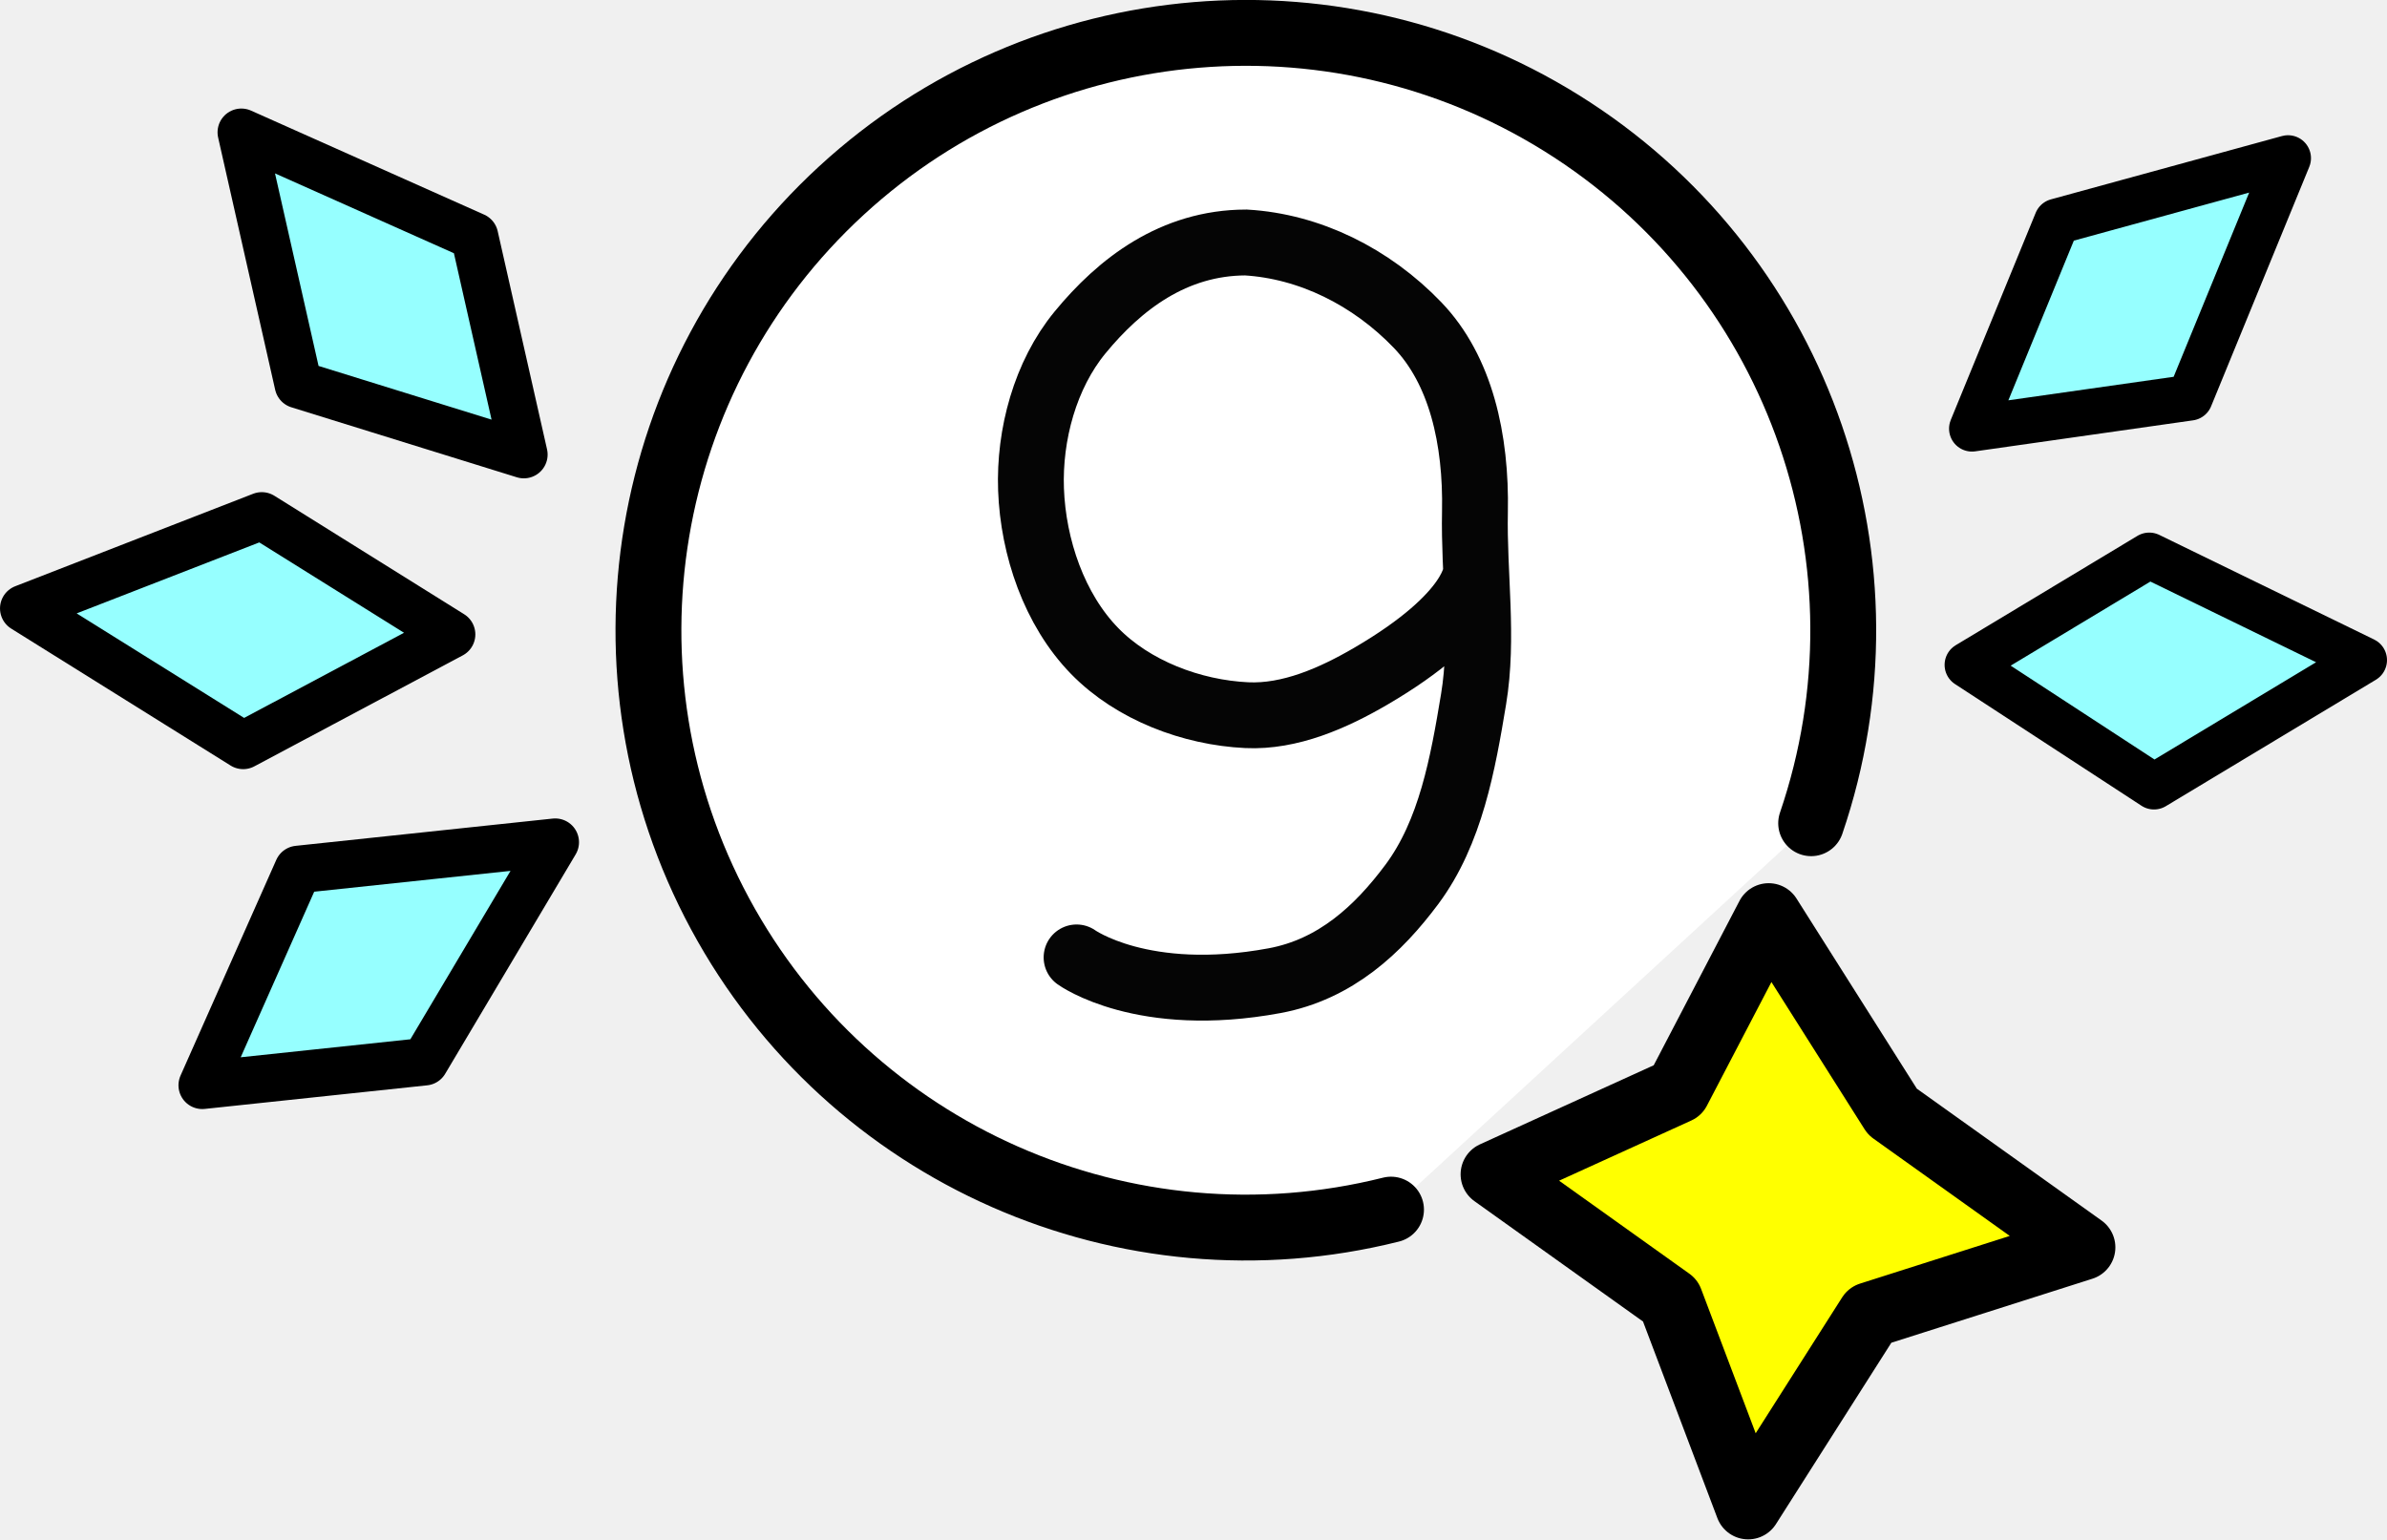
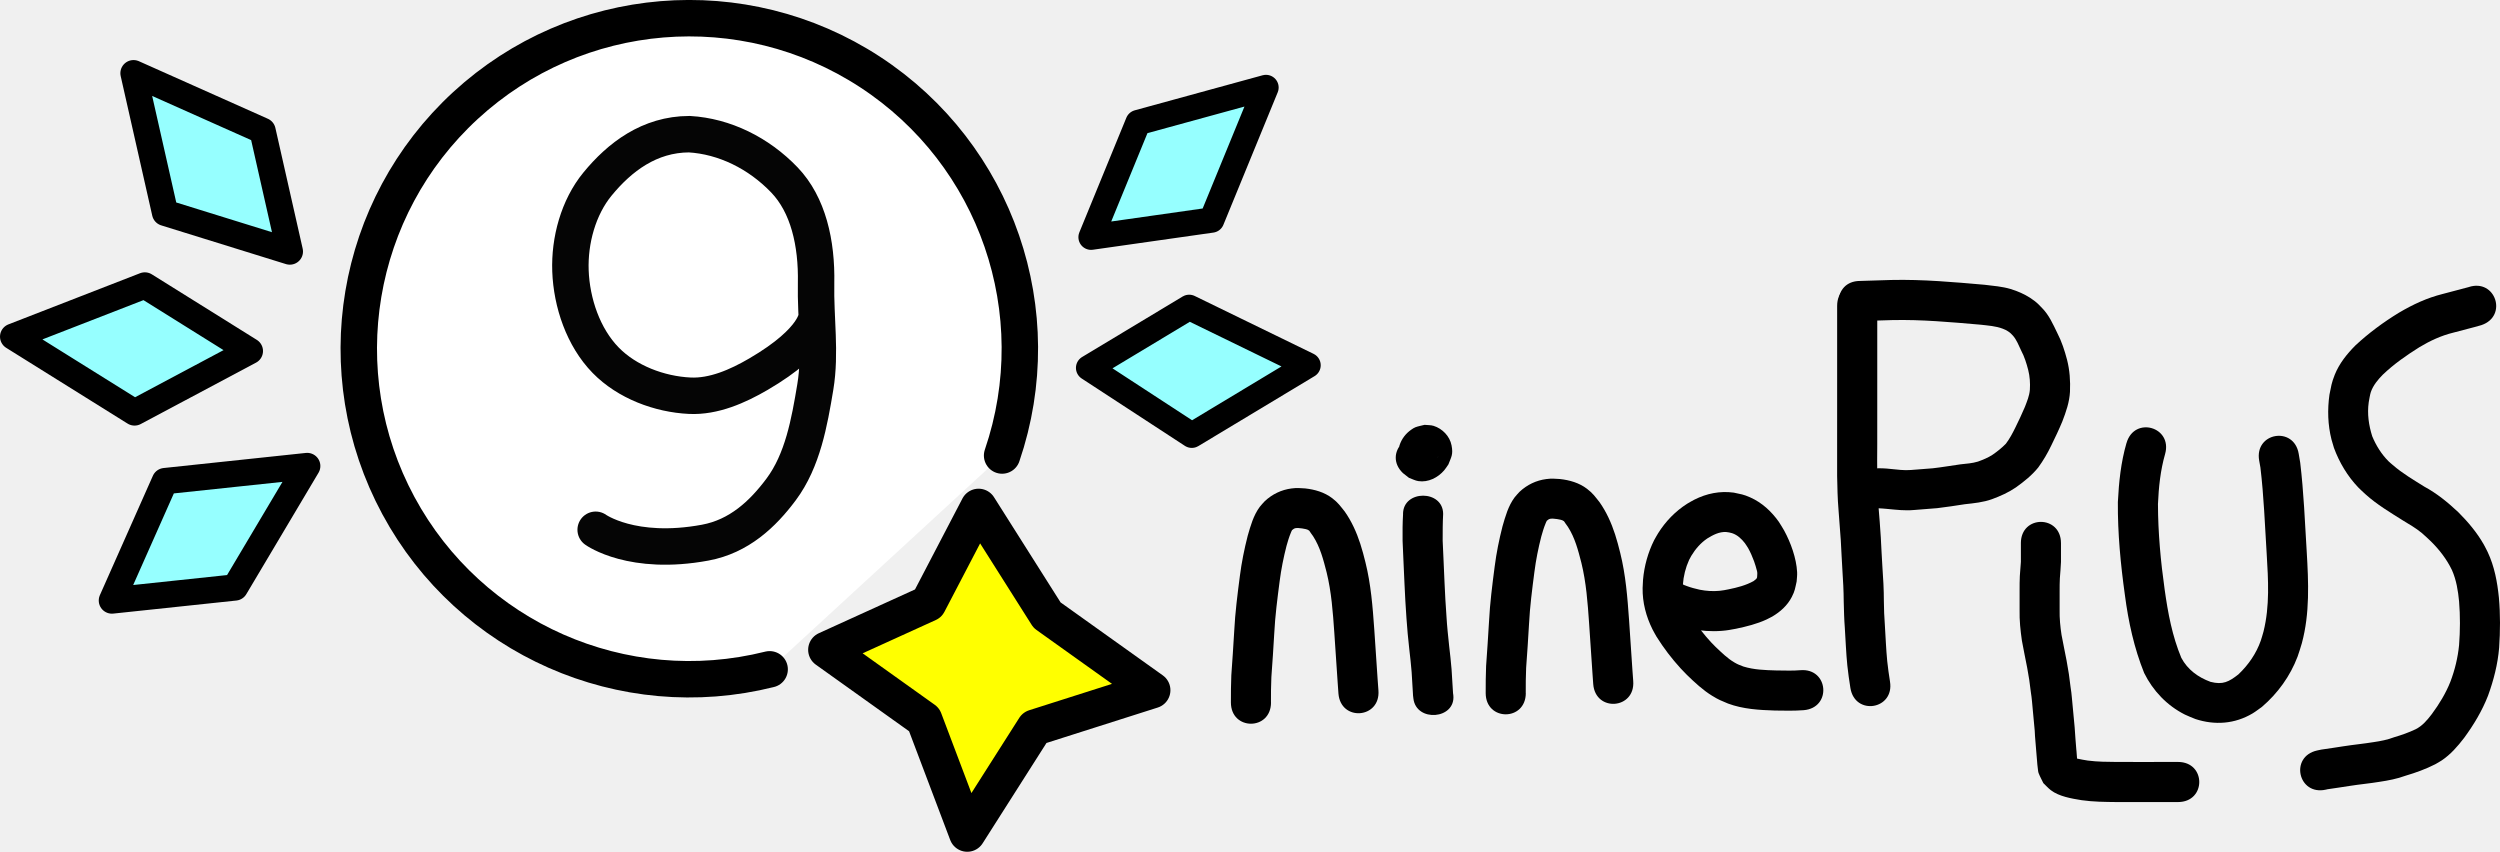
- <svg xmlns="http://www.w3.org/2000/svg" width="95.901mm" height="61.85mm" viewBox="0 0 95.901 61.85" version="1.1" id="svg1">
+ <svg xmlns="http://www.w3.org/2000/svg" width="181.532mm" height="61.85mm" viewBox="0 0 181.532 61.85" version="1.1" id="svg1">
  <defs id="defs1">
    </defs>
  <g id="layer1" transform="translate(-52.7201,-118.0304)">
    <path style="fill:#ffffff;stroke:#000000;stroke-width:2.646;stroke-linecap:round;stroke-dasharray:none" id="path1" d="m 167.78,-106.823 a 24,24 0 0 1 -12.175,26.829 24,24 0 0 1 -29.002,-5.186 24,24 0 0 1 -2.123,-29.386 24,24 0 0 1 27.956,-9.301" transform="rotate(89.38898)" />
    <path style="fill:#96ffff;fill-opacity:1;stroke:#000000;stroke-width:1.911;stroke-linejoin:round;stroke-miterlimit:0;stroke-dasharray:none" d="m 62.416,123.347 2.292,10.135 9.058,2.812 -1.983,-8.767 z" id="path2" />
    <path style="fill:#96ffff;fill-opacity:1;stroke:#000000;stroke-width:1.911;stroke-linejoin:round;stroke-miterlimit:0;stroke-dasharray:none" d="m 75.027,151.87 -10.333,1.096 -3.848,8.669 8.938,-0.948 z" id="path2-7" />
    <path style="fill:#96ffff;fill-opacity:1;stroke:#000000;stroke-width:1.911;stroke-linejoin:round;stroke-miterlimit:0;stroke-dasharray:none" d="m 53.676,142.476 8.814,5.502 8.372,-4.458 -7.625,-4.76 z" id="path2-2" />
    <path style="fill:#96ffff;fill-opacity:1;stroke:#000000;stroke-width:1.842;stroke-linejoin:round;stroke-miterlimit:4;stroke-dasharray:none" d="m 144.646,124.385 -3.945,9.622 -8.754,1.246 3.412,-8.323 z" id="path2-6" />
    <path style="fill:#96ffff;fill-opacity:1;stroke:#000000;stroke-width:1.842;stroke-linejoin:round;stroke-miterlimit:0;stroke-dasharray:none" d="m 147.7,144.553 -8.44,5.08 -7.492,-4.889 7.301,-4.394 z" id="path2-2-0" />
    <path id="path2-2-7-6-6" style="fill:#ffff00;stroke:#000000;stroke-width:2.646;stroke-linejoin:round;stroke-miterlimit:0;stroke-dasharray:none" d="m 123.779,154.839 -3.656,7.008 -7.398,3.367 7.101,5.07 3.129,8.273 4.894,-7.692 8.536,-2.718 -7.633,-5.449 z" />
    <path style="opacity:1;fill:#000000;fill-opacity:0;stroke:#000000;stroke-width:2.646;stroke-linecap:round;stroke-linejoin:miter;stroke-dasharray:none;stroke-opacity:0.977;paint-order:markers fill stroke" d="m 95.973,156.498 c 0,0 2.651,1.919 7.955,0.935 2.455,-0.455 4.172,-2.067 5.514,-3.867 1.563,-2.097 2.053,-4.863 2.481,-7.443 0.411,-2.474 0.003,-5.015 0.055,-7.522 0.06,-2.93 -0.574,-5.704 -2.299,-7.504 -1.872,-1.953 -4.355,-3.174 -6.905,-3.324 -2.903,0.008 -5.06,1.666 -6.665,3.619 -1.398,1.701 -2.046,4.105 -1.966,6.305 0.085,2.324 0.933,4.828 2.558,6.492 1.543,1.581 3.9,2.471 6.107,2.576 1.738,0.083 3.477,-0.686 4.98,-1.562 4.307,-2.513 4.237,-4.249 4.237,-4.249" id="path9626" />
  </g>
+   <g id="layer9">
+     <path style="fill:#000000;stroke:#ffffff;stroke-width:0;stroke-linejoin:miter;stroke-miterlimit:4;stroke-dasharray:none" id="path46" d="m 101.881,37.323 c -0.041,0.651 -0.041,1.303 -0.035,1.954 0.035,1.038 0.1,2.076 0.138,3.114 0.035,0.833 0.085,1.666 0.143,2.498 0.047,0.753 0.125,1.503 0.205,2.253 0.071,0.554 0.12,1.109 0.171,1.664 0.03,0.503 0.058,1.007 0.091,1.51 0.017,0.255 0,0.124 0.035,0.393 0.195,1.765 3.095,1.527 2.9,-0.238 v 0 c -0.023,-0.174 -0.017,-0.073 -0.03,-0.303 -0.035,-0.52 -0.06,-1.04 -0.096,-1.56 -0.053,-0.565 -0.102,-1.13 -0.175,-1.693 -0.077,-0.726 -0.155,-1.451 -0.197,-2.179 -0.058,-0.807 -0.105,-1.615 -0.139,-2.423 -0.035,-1.021 -0.099,-2.041 -0.136,-3.061 0,-0.644 0,-1.287 0.035,-1.93 0,-1.773 -2.913,-1.773 -2.913,0 z" />
+     <path style="fill:#000000;stroke:#ffffff;stroke-width:0;stroke-linejoin:miter;stroke-miterlimit:4;stroke-dasharray:none" id="path47" d="m 104.427,33.136 c -0.035,0.131 -0.159,0.409 -0.294,0.468 -0.124,0.054 -0.252,0.094 -0.378,0.141 -0.129,-8.73e-4 -0.26,0.023 -0.386,-0.003 -0.358,-0.071 -0.666,-0.306 -0.782,-0.66 -0.047,-0.142 -0.058,-0.296 -0.059,-0.446 -0.001,-0.078 0.03,-0.153 0.047,-0.229 0.035,-0.041 0.03,-0.146 0.083,-0.181 0.206,-0.132 0.35,-0.2 0.616,-0.19 0.139,0.005 0.271,0.061 0.407,0.091 0.067,0.04 0.136,0.08 0.203,0.12 -1.49,-1.423 -3.501,0.684 -2.012,2.107 v 0 c 0.145,0.114 0.291,0.228 0.436,0.342 0.228,0.08 0.445,0.203 0.683,0.239 0.715,0.109 1.426,-0.256 1.879,-0.788 0.112,-0.132 0.202,-0.283 0.302,-0.424 0.217,-0.562 0.357,-0.721 0.229,-1.385 -0.128,-0.666 -0.667,-1.216 -1.302,-1.415 -0.212,-0.066 -0.44,-0.049 -0.66,-0.074 -0.217,0.057 -0.442,0.094 -0.653,0.171 -0.111,0.04 -0.208,0.11 -0.305,0.176 -0.405,0.279 -0.705,0.671 -0.857,1.139 -0.566,1.981 2.235,2.781 2.801,0.8 z" />
+     <path style="fill:#000000;stroke:#ffffff;stroke-width:0;stroke-linejoin:miter;stroke-miterlimit:4;stroke-dasharray:none" id="path48" d="m 110.788,50.328 c 0,-0.615 6.7e-4,-1.228 0.03,-1.843 0.077,-1.057 0.15,-2.113 0.209,-3.171 0.063,-1.274 0.229,-2.539 0.393,-3.802 0.111,-0.864 0.282,-1.718 0.499,-2.561 0.089,-0.317 0.183,-0.634 0.309,-0.939 0.03,-0.068 0.053,-0.137 0.093,-0.2 0.017,-0.021 0.041,-0.03 0.059,-0.045 0.023,-0.02 0.053,-0.039 0.08,-0.059 0.183,-0.089 0.403,-0.039 0.598,-0.018 0.167,0.037 0.365,0.044 0.505,0.158 0.017,0.016 0.03,0.041 0.047,0.063 0.023,0.036 0.047,0.074 0.072,0.11 0.053,0.077 0.109,0.153 0.165,0.229 0.514,0.794 0.75,1.715 0.982,2.621 0.351,1.428 0.456,2.897 0.558,4.358 0.08,1.209 0.16,2.418 0.244,3.627 0.035,0.555 0.017,0.282 0.058,0.82 0.16,2.054 3.064,1.828 2.904,-0.226 v 0 c -0.041,-0.504 -0.017,-0.238 -0.058,-0.796 -0.083,-1.21 -0.164,-2.42 -0.244,-3.63 -0.116,-1.638 -0.243,-3.282 -0.643,-4.88 -0.134,-0.519 -0.206,-0.83 -0.372,-1.34 -0.27,-0.83 -0.628,-1.631 -1.134,-2.347 -0.336,-0.416 -0.469,-0.629 -0.903,-0.962 -0.573,-0.438 -1.264,-0.633 -1.969,-0.712 -0.401,-0.023 -0.577,-0.05 -0.988,0.003 -0.736,0.095 -1.399,0.416 -1.94,0.922 -0.122,0.138 -0.255,0.266 -0.365,0.413 -0.46,0.619 -0.666,1.372 -0.877,2.102 -0.245,0.959 -0.442,1.929 -0.567,2.911 -0.173,1.334 -0.346,2.669 -0.412,4.013 -0.06,1.072 -0.136,2.143 -0.211,3.215 -0.023,0.654 -0.035,1.308 -0.03,1.962 0,2.06 2.913,2.06 2.913,0 z" />
+     <path style="fill:#000000;stroke:#ffffff;stroke-width:0;stroke-linejoin:miter;stroke-miterlimit:4;stroke-dasharray:none" id="path48-9" d="m 92.288,51.01 c 0,-0.615 6.3e-4,-1.228 0.03,-1.843 0.077,-1.057 0.15,-2.113 0.209,-3.171 0.063,-1.274 0.229,-2.539 0.393,-3.802 0.111,-0.864 0.282,-1.718 0.499,-2.561 0.089,-0.317 0.183,-0.634 0.309,-0.939 0.03,-0.068 0.053,-0.137 0.092,-0.2 0.017,-0.021 0.041,-0.03 0.059,-0.045 0.023,-0.02 0.053,-0.039 0.08,-0.059 0.183,-0.089 0.403,-0.039 0.598,-0.018 0.167,0.037 0.365,0.044 0.505,0.158 0.017,0.016 0.03,0.041 0.047,0.063 0.023,0.036 0.047,0.074 0.072,0.11 0.053,0.077 0.109,0.153 0.165,0.229 0.514,0.794 0.75,1.715 0.982,2.621 0.351,1.428 0.456,2.897 0.558,4.358 0.08,1.209 0.16,2.418 0.244,3.627 0.035,0.555 0.017,0.282 0.058,0.82 0.16,2.054 3.064,1.828 2.904,-0.226 v 0 c -0.041,-0.504 -0.017,-0.238 -0.058,-0.796 -0.083,-1.21 -0.164,-2.42 -0.244,-3.63 -0.116,-1.638 -0.243,-3.282 -0.643,-4.88 -0.134,-0.52 -0.206,-0.83 -0.372,-1.34 -0.27,-0.83 -0.628,-1.631 -1.134,-2.347 -0.336,-0.416 -0.469,-0.629 -0.903,-0.962 -0.573,-0.438 -1.264,-0.633 -1.969,-0.712 -0.401,-0.023 -0.577,-0.05 -0.988,0.003 -0.736,0.095 -1.399,0.416 -1.94,0.922 -0.122,0.138 -0.255,0.266 -0.365,0.413 -0.46,0.619 -0.666,1.372 -0.877,2.102 -0.245,0.959 -0.442,1.929 -0.567,2.911 -0.173,1.334 -0.346,2.669 -0.412,4.013 -0.06,1.072 -0.136,2.143 -0.211,3.215 -0.023,0.654 -0.035,1.308 -0.03,1.962 0,2.06 2.913,2.06 2.913,0 z" />
+     <path style="fill:#000000;stroke:#ffffff;stroke-width:0;stroke-linejoin:miter;stroke-miterlimit:4;stroke-dasharray:none" id="path49" d="m 120.37,44.689 c 0.692,0.543 1.562,0.774 2.402,0.972 0.738,0.151 1.495,0.207 2.247,0.147 0.438,-0.035 0.607,-0.076 1.036,-0.153 0.756,-0.16 1.517,-0.346 2.221,-0.673 0.139,-0.065 0.273,-0.14 0.41,-0.21 0.592,-0.35 1.103,-0.807 1.422,-1.426 0.233,-0.452 0.239,-0.627 0.351,-1.122 0.017,-0.227 0.047,-0.453 0.035,-0.68 -0.053,-1.006 -0.461,-2.139 -0.941,-3.02 -0.119,-0.218 -0.259,-0.423 -0.388,-0.634 -0.537,-0.757 -1.223,-1.394 -2.078,-1.774 -0.495,-0.22 -0.678,-0.234 -1.193,-0.345 -1.007,-0.136 -1.966,0.059 -2.869,0.515 -0.177,0.089 -0.344,0.195 -0.516,0.292 -0.856,0.545 -1.567,1.28 -2.106,2.139 -0.105,0.167 -0.196,0.341 -0.294,0.512 -0.446,0.892 -0.716,1.873 -0.804,2.867 -0.017,0.2 -0.017,0.402 -0.03,0.602 -0.017,1.047 0.251,2.067 0.717,3.001 0.091,0.183 0.198,0.359 0.297,0.538 0.513,0.816 1.101,1.591 1.753,2.302 0.143,0.157 0.295,0.306 0.442,0.459 0.575,0.558 1.166,1.113 1.853,1.533 0.491,0.3 0.618,0.333 1.142,0.557 1.091,0.404 2.255,0.47 3.405,0.506 0.697,0.012 1.393,0.027 2.088,-0.026 2.053,-0.17 1.812,-3.073 -0.241,-2.903 v 0 c -0.584,0.055 -1.173,0.015 -1.759,0.018 -0.798,-0.023 -1.61,-0.047 -2.379,-0.285 -0.281,-0.11 -0.375,-0.135 -0.639,-0.287 -0.52,-0.3 -0.948,-0.732 -1.382,-1.14 -0.111,-0.114 -0.227,-0.225 -0.335,-0.343 -0.521,-0.564 -0.993,-1.178 -1.413,-1.82 -0.063,-0.108 -0.129,-0.213 -0.188,-0.323 -0.273,-0.519 -0.45,-1.083 -0.454,-1.672 0,-0.12 6.2e-4,-0.24 0.017,-0.36 0.041,-0.617 0.196,-1.234 0.451,-1.796 0.058,-0.101 0.105,-0.205 0.165,-0.304 0.298,-0.494 0.679,-0.933 1.159,-1.256 0.417,-0.255 0.859,-0.492 1.363,-0.466 0.168,0.024 0.278,0.032 0.44,0.086 0.384,0.129 0.679,0.407 0.923,0.722 0.079,0.121 0.166,0.238 0.238,0.363 0.162,0.286 0.315,0.643 0.428,0.95 0.047,0.135 0.184,0.544 0.219,0.725 0.017,0.062 0.017,0.126 0.017,0.188 -0.023,0.328 0.03,0.306 -0.27,0.529 -0.559,0.311 -1.184,0.469 -1.808,0.597 -0.254,0.049 -0.396,0.083 -0.651,0.108 -0.483,0.048 -0.971,0.016 -1.447,-0.077 -0.329,-0.073 -0.64,-0.155 -0.956,-0.273 -0.053,-0.019 -0.102,-0.041 -0.153,-0.06 -0.017,-0.005 -0.023,-0.001 -0.035,-0.006 -0.017,-0.008 -0.03,-0.021 -0.047,-0.032 -1.582,-1.319 -3.447,0.919 -1.865,2.238 z" />
+     <path style="fill:#000000;stroke:#ffffff;stroke-width:0;stroke-linejoin:miter;stroke-miterlimit:4;stroke-dasharray:none" id="path53" d="m 179.26,20.846 c -0.625,0.176 -1.258,0.324 -1.884,0.498 -1.159,0.291 -2.158,0.76 -3.184,1.364 -1.127,0.688 -2.189,1.472 -3.155,2.371 -0.615,0.617 -1.178,1.317 -1.505,2.135 -0.235,0.589 -0.258,0.83 -0.383,1.439 -0.155,1.087 -0.122,2.199 0.148,3.266 0.053,0.202 0.119,0.4 0.177,0.6 0.389,1.057 0.986,2.061 1.769,2.878 0.17,0.177 0.357,0.337 0.535,0.505 0.822,0.74 1.775,1.303 2.706,1.891 0.469,0.282 0.945,0.558 1.368,0.908 0.199,0.165 0.474,0.431 0.658,0.604 0.62,0.61 1.155,1.305 1.533,2.089 0.32,0.724 0.445,1.502 0.518,2.284 0.086,1.051 0.08,2.106 0,3.158 -0.089,0.911 -0.306,1.813 -0.632,2.668 -0.337,0.845 -0.809,1.62 -1.349,2.349 -0.332,0.435 -0.686,0.859 -1.184,1.104 -0.498,0.237 -1.015,0.418 -1.543,0.573 -0.484,0.186 -0.989,0.284 -1.5,0.358 -0.728,0.118 -1.462,0.187 -2.19,0.301 -0.532,0.089 -1.067,0.159 -1.6,0.24 -0.105,0.022 -0.209,0.044 -0.312,0.066 -2.011,0.447 -1.379,3.29 0.632,2.844 v 0 c 0.041,-0.011 0.082,-0.021 0.124,-0.03 0.538,-0.083 1.078,-0.152 1.615,-0.242 0.716,-0.115 1.438,-0.176 2.153,-0.296 0.646,-0.096 1.289,-0.218 1.904,-0.446 0.739,-0.218 1.464,-0.48 2.152,-0.831 0.153,-0.09 0.309,-0.172 0.456,-0.27 0.653,-0.433 1.169,-1.028 1.641,-1.644 0.696,-0.95 1.304,-1.961 1.734,-3.062 0.408,-1.122 0.708,-2.287 0.807,-3.48 0.082,-1.212 0.092,-2.428 -0.017,-3.64 -0.114,-1.139 -0.323,-2.267 -0.814,-3.311 -0.092,-0.179 -0.177,-0.361 -0.276,-0.536 -0.496,-0.877 -1.155,-1.658 -1.866,-2.367 -0.755,-0.707 -1.551,-1.36 -2.467,-1.853 -0.783,-0.493 -1.589,-0.96 -2.288,-1.571 -0.102,-0.089 -0.209,-0.172 -0.305,-0.267 -0.511,-0.511 -0.91,-1.153 -1.183,-1.817 -0.252,-0.8 -0.371,-1.623 -0.254,-2.461 0.03,-0.158 0.092,-0.567 0.153,-0.743 0.169,-0.493 0.514,-0.904 0.873,-1.269 0.8,-0.765 1.711,-1.401 2.647,-1.988 0.778,-0.468 1.591,-0.848 2.478,-1.063 0.673,-0.188 1.354,-0.342 2.023,-0.541 1.954,-0.651 1.033,-3.415 -0.921,-2.764 z" />
+     <path style="fill:#000000;stroke:#ffffff;stroke-width:0;stroke-linejoin:miter;stroke-miterlimit:4;stroke-dasharray:none" id="path62" d="m 137.238,49.487 c -0.082,-0.495 -0.148,-0.991 -0.202,-1.489 -0.085,-0.867 -0.114,-1.738 -0.171,-2.606 -0.047,-0.579 -0.065,-1.159 -0.072,-1.74 0,-0.835 -0.047,-1.668 -0.107,-2.501 -0.053,-0.706 -0.069,-1.413 -0.115,-2.118 -0.047,-0.756 -0.106,-1.512 -0.17,-2.268 -0.063,-0.745 -0.079,-1.492 -0.089,-2.239 -0.017,-0.738 0,-1.476 0,-2.214 4.5e-4,-0.838 9.2e-4,-1.676 0.001,-2.514 1.7e-4,-0.68 1.7e-4,-1.359 1.7e-4,-2.039 0,-0.492 0,-0.984 0,-1.476 0,-0.41 0,-0.819 0,-1.229 0,-0.422 0,-0.844 0,-1.266 0,-0.344 0,-0.689 0,-1.033 0,-0.183 0,-0.365 0,-0.548 0,-2.06 -2.913,-2.06 -2.913,0 v 0 c 0,0.183 0,0.365 0,0.548 0,0.344 0,0.689 0,1.033 0,0.422 0,0.844 0,1.266 0,0.41 0,0.819 0,1.229 0,0.492 0,0.984 0,1.476 0,0.679 0,1.359 -1.5e-4,2.038 -1.4e-4,0.838 -5e-4,1.676 -10e-4,2.514 -3e-4,0.753 0,1.506 0,2.259 0.017,0.814 0.03,1.628 0.1,2.44 0.062,0.737 0.117,1.475 0.165,2.213 0.047,0.709 0.065,1.419 0.115,2.128 0.053,0.78 0.094,1.561 0.099,2.343 0.017,0.631 0.03,1.261 0.079,1.89 0.06,0.91 0.09,1.823 0.182,2.731 0.06,0.553 0.136,1.103 0.225,1.652 0.339,2.032 3.212,1.553 2.873,-0.479 z" />
+     <path style="fill:#000000;stroke:#ffffff;stroke-width:0;stroke-linejoin:miter;stroke-miterlimit:4;stroke-dasharray:none" id="path63" d="m 135.061,23.313 c 0.777,-0.017 1.554,-0.052 2.331,-0.07 1.072,-0.024 2.144,0.012 3.213,0.08 1.078,0.071 2.155,0.158 3.231,0.256 0.537,0.064 1.083,0.095 1.592,0.29 0.285,0.104 0.534,0.264 0.729,0.495 0.281,0.311 0.424,0.716 0.604,1.088 0.238,0.446 0.387,0.926 0.513,1.413 0.119,0.472 0.151,0.956 0.12,1.441 -0.035,0.436 -0.207,0.841 -0.362,1.245 -0.216,0.51 -0.453,1.012 -0.698,1.508 -0.199,0.402 -0.407,0.8 -0.679,1.158 -0.29,0.299 -0.616,0.56 -0.958,0.796 -0.33,0.219 -0.696,0.366 -1.066,0.502 -0.414,0.127 -0.85,0.156 -1.278,0.202 -0.673,0.093 -1.341,0.212 -2.016,0.287 -0.529,0.043 -1.058,0.084 -1.588,0.124 -0.484,0.041 -0.967,-0.03 -1.448,-0.075 -0.415,-0.045 -0.828,-0.072 -1.244,-0.03 -2.047,0.231 -1.72,3.126 0.327,2.895 v 0 c 0.017,-0.002 0.03,0.003 0.03,-0.006 0,-0.009 -0.041,-0.006 -0.03,-0.006 0.218,-5.52e-4 0.435,0.038 0.652,0.048 0.644,0.06 1.291,0.14 1.939,0.079 0.565,-0.043 1.129,-0.085 1.692,-0.134 0.671,-0.076 1.337,-0.186 2.005,-0.286 0.666,-0.073 1.34,-0.137 1.975,-0.367 0.606,-0.226 1.198,-0.486 1.733,-0.854 0.591,-0.422 1.162,-0.878 1.621,-1.445 0.367,-0.504 0.68,-1.039 0.949,-1.602 0.283,-0.576 0.56,-1.156 0.804,-1.749 0.266,-0.692 0.513,-1.395 0.553,-2.143 0.035,-0.782 -0.017,-1.563 -0.211,-2.323 -0.177,-0.672 -0.39,-1.334 -0.712,-1.952 -0.31,-0.638 -0.597,-1.299 -1.104,-1.812 -0.234,-0.24 -0.293,-0.317 -0.561,-0.525 -0.398,-0.308 -0.851,-0.54 -1.32,-0.719 -0.133,-0.045 -0.265,-0.096 -0.4,-0.136 -0.616,-0.182 -1.26,-0.232 -1.894,-0.308 -1.103,-0.101 -2.208,-0.19 -3.314,-0.263 -1.153,-0.072 -2.308,-0.111 -3.463,-0.085 -0.755,0.017 -1.51,0.051 -2.265,0.07 -2.06,0 -2.06,2.913 0,2.913 z" />
+     <path style="fill:#000000;stroke:#ffffff;stroke-width:0;stroke-linejoin:miter;stroke-miterlimit:4;stroke-dasharray:none" id="path64" d="m 146.742,39.438 c 0,0.454 0,0.908 0,1.363 -0.023,0.344 -0.058,0.687 -0.077,1.031 -0.017,0.346 -0.017,0.693 -0.017,1.039 -6.3e-4,0.476 -1.7e-4,0.952 0,1.429 -0.017,0.744 0.062,1.484 0.168,2.219 0.114,0.663 0.264,1.319 0.386,1.981 0.108,0.577 0.199,1.156 0.261,1.74 0.077,0.462 0.105,0.928 0.151,1.393 0.047,0.476 0.094,0.951 0.133,1.427 0.017,0.518 0.083,1.033 0.115,1.55 0.047,0.402 0.053,0.808 0.111,1.208 0.017,0.11 0.017,0.224 0.059,0.327 0.096,0.249 0.228,0.481 0.343,0.722 0.18,0.17 0.345,0.359 0.542,0.511 0.59,0.455 1.508,0.608 2.229,0.725 0.846,0.122 1.703,0.128 2.556,0.137 0.805,0.005 1.609,0.003 2.414,0.002 0.453,-7.67e-4 0.905,-0.001 1.358,-0.002 0.225,-1.32e-4 0.45,-1.22e-4 0.676,-1.22e-4 2.06,-3e-5 2.06,-2.913 0,-2.913 v 0 c -0.226,0 -0.452,0 -0.678,1.32e-4 -0.453,3.44e-4 -0.907,0.001 -1.361,0.002 -0.793,0.001 -1.585,0.003 -2.377,-0.001 -0.711,-0.008 -1.424,-0.008 -2.13,-0.101 -0.255,-0.039 -0.507,-0.084 -0.759,-0.139 -0.041,-0.009 -0.08,-0.021 -0.12,-0.029 -0.017,-0.003 -0.06,-0.022 -0.053,-0.005 0.03,0.073 0.085,0.132 0.128,0.198 0.035,0.117 0.062,0.235 0.096,0.351 0.017,0.038 -0.017,-0.078 -0.03,-0.117 -0.041,-0.265 -0.053,-0.536 -0.076,-0.803 0,-0.087 -0.017,-0.173 -0.023,-0.26 -0.035,-0.535 -0.097,-1.068 -0.12,-1.605 -0.041,-0.495 -0.09,-0.988 -0.139,-1.482 -0.053,-0.468 -0.072,-0.94 -0.153,-1.405 -0.071,-0.658 -0.171,-1.312 -0.294,-1.962 -0.117,-0.626 -0.254,-1.247 -0.368,-1.873 -0.09,-0.594 -0.15,-1.193 -0.138,-1.795 -1.7e-4,-0.473 -5.7e-4,-0.946 -1.7e-4,-1.419 8.4e-4,-0.295 0.001,-0.59 0.017,-0.884 0.023,-0.398 0.072,-0.795 0.082,-1.194 0,-0.454 0,-0.908 0,-1.363 0,-2.06 -2.913,-2.06 -2.913,0 z" />
+     <path style="fill:#000000;stroke:#ffffff;stroke-width:0;stroke-linejoin:miter;stroke-miterlimit:4;stroke-dasharray:none" id="path65" d="m 154.409,32.173 c -0.405,1.397 -0.553,2.842 -0.625,4.289 -0.017,2.26 0.2,4.517 0.512,6.753 0.253,1.934 0.667,3.843 1.398,5.654 0.639,1.293 1.659,2.365 2.954,3.017 0.25,0.126 0.516,0.218 0.774,0.327 1.41,0.461 2.854,0.355 4.139,-0.407 0.241,-0.143 0.459,-0.321 0.688,-0.481 1.15,-0.987 2.047,-2.227 2.585,-3.647 0.12,-0.317 0.206,-0.647 0.309,-0.97 0.588,-2.174 0.484,-4.43 0.354,-6.654 -0.131,-2.153 -0.216,-4.307 -0.471,-6.45 -0.035,-0.221 -0.076,-0.442 -0.112,-0.664 -0.352,-2.029 -3.223,-1.531 -2.87,0.498 v 0 c 0.03,0.17 0.06,0.34 0.091,0.51 0.25,2.085 0.325,4.182 0.456,6.277 0.112,1.874 0.229,3.779 -0.228,5.619 -0.067,0.227 -0.124,0.457 -0.203,0.681 -0.331,0.939 -0.902,1.76 -1.622,2.443 -0.692,0.54 -1.127,0.775 -2.026,0.543 -0.897,-0.329 -1.665,-0.884 -2.121,-1.745 -0.659,-1.578 -0.973,-3.268 -1.209,-4.955 -0.291,-2.057 -0.481,-4.133 -0.486,-6.212 0.053,-1.223 0.178,-2.444 0.516,-3.625 0.566,-1.981 -2.235,-2.781 -2.801,-0.8 z" />
+     <circle id="path3" style="fill:#000000;stroke:#ffffff;stroke-width:0.265" cx="380.653" cy="19.926" r="0" />
+   </g>
</svg>
